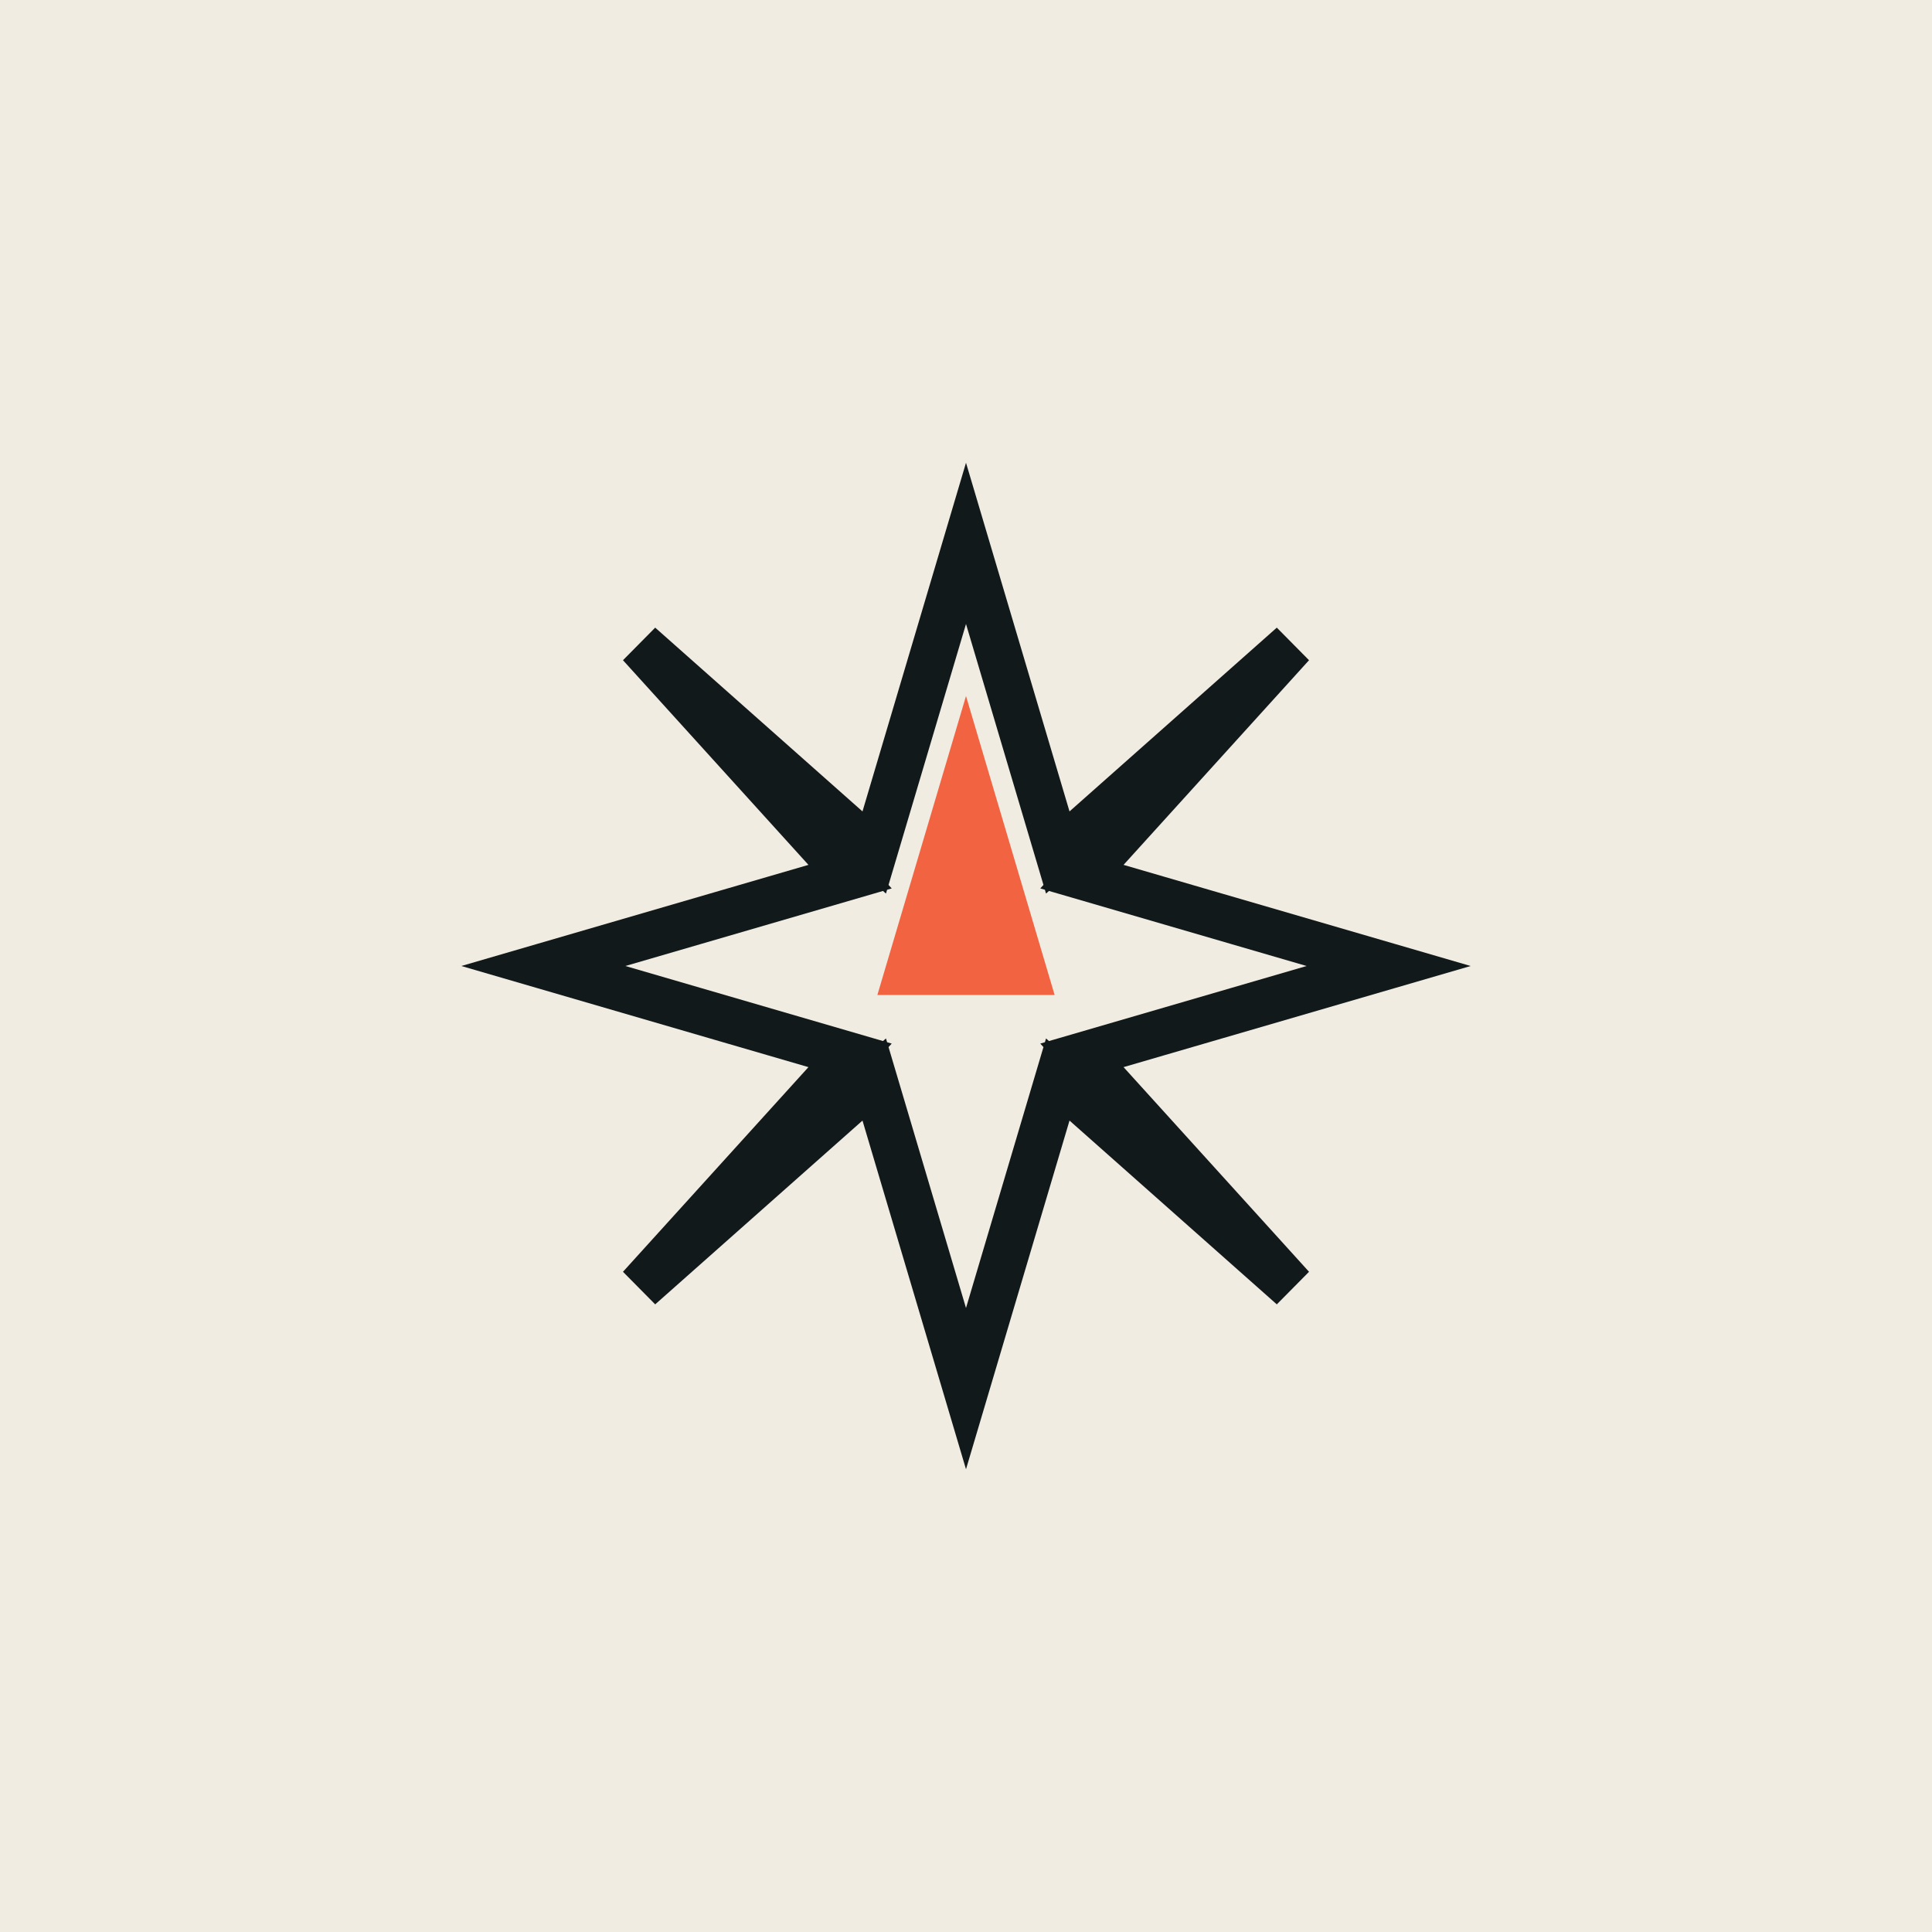
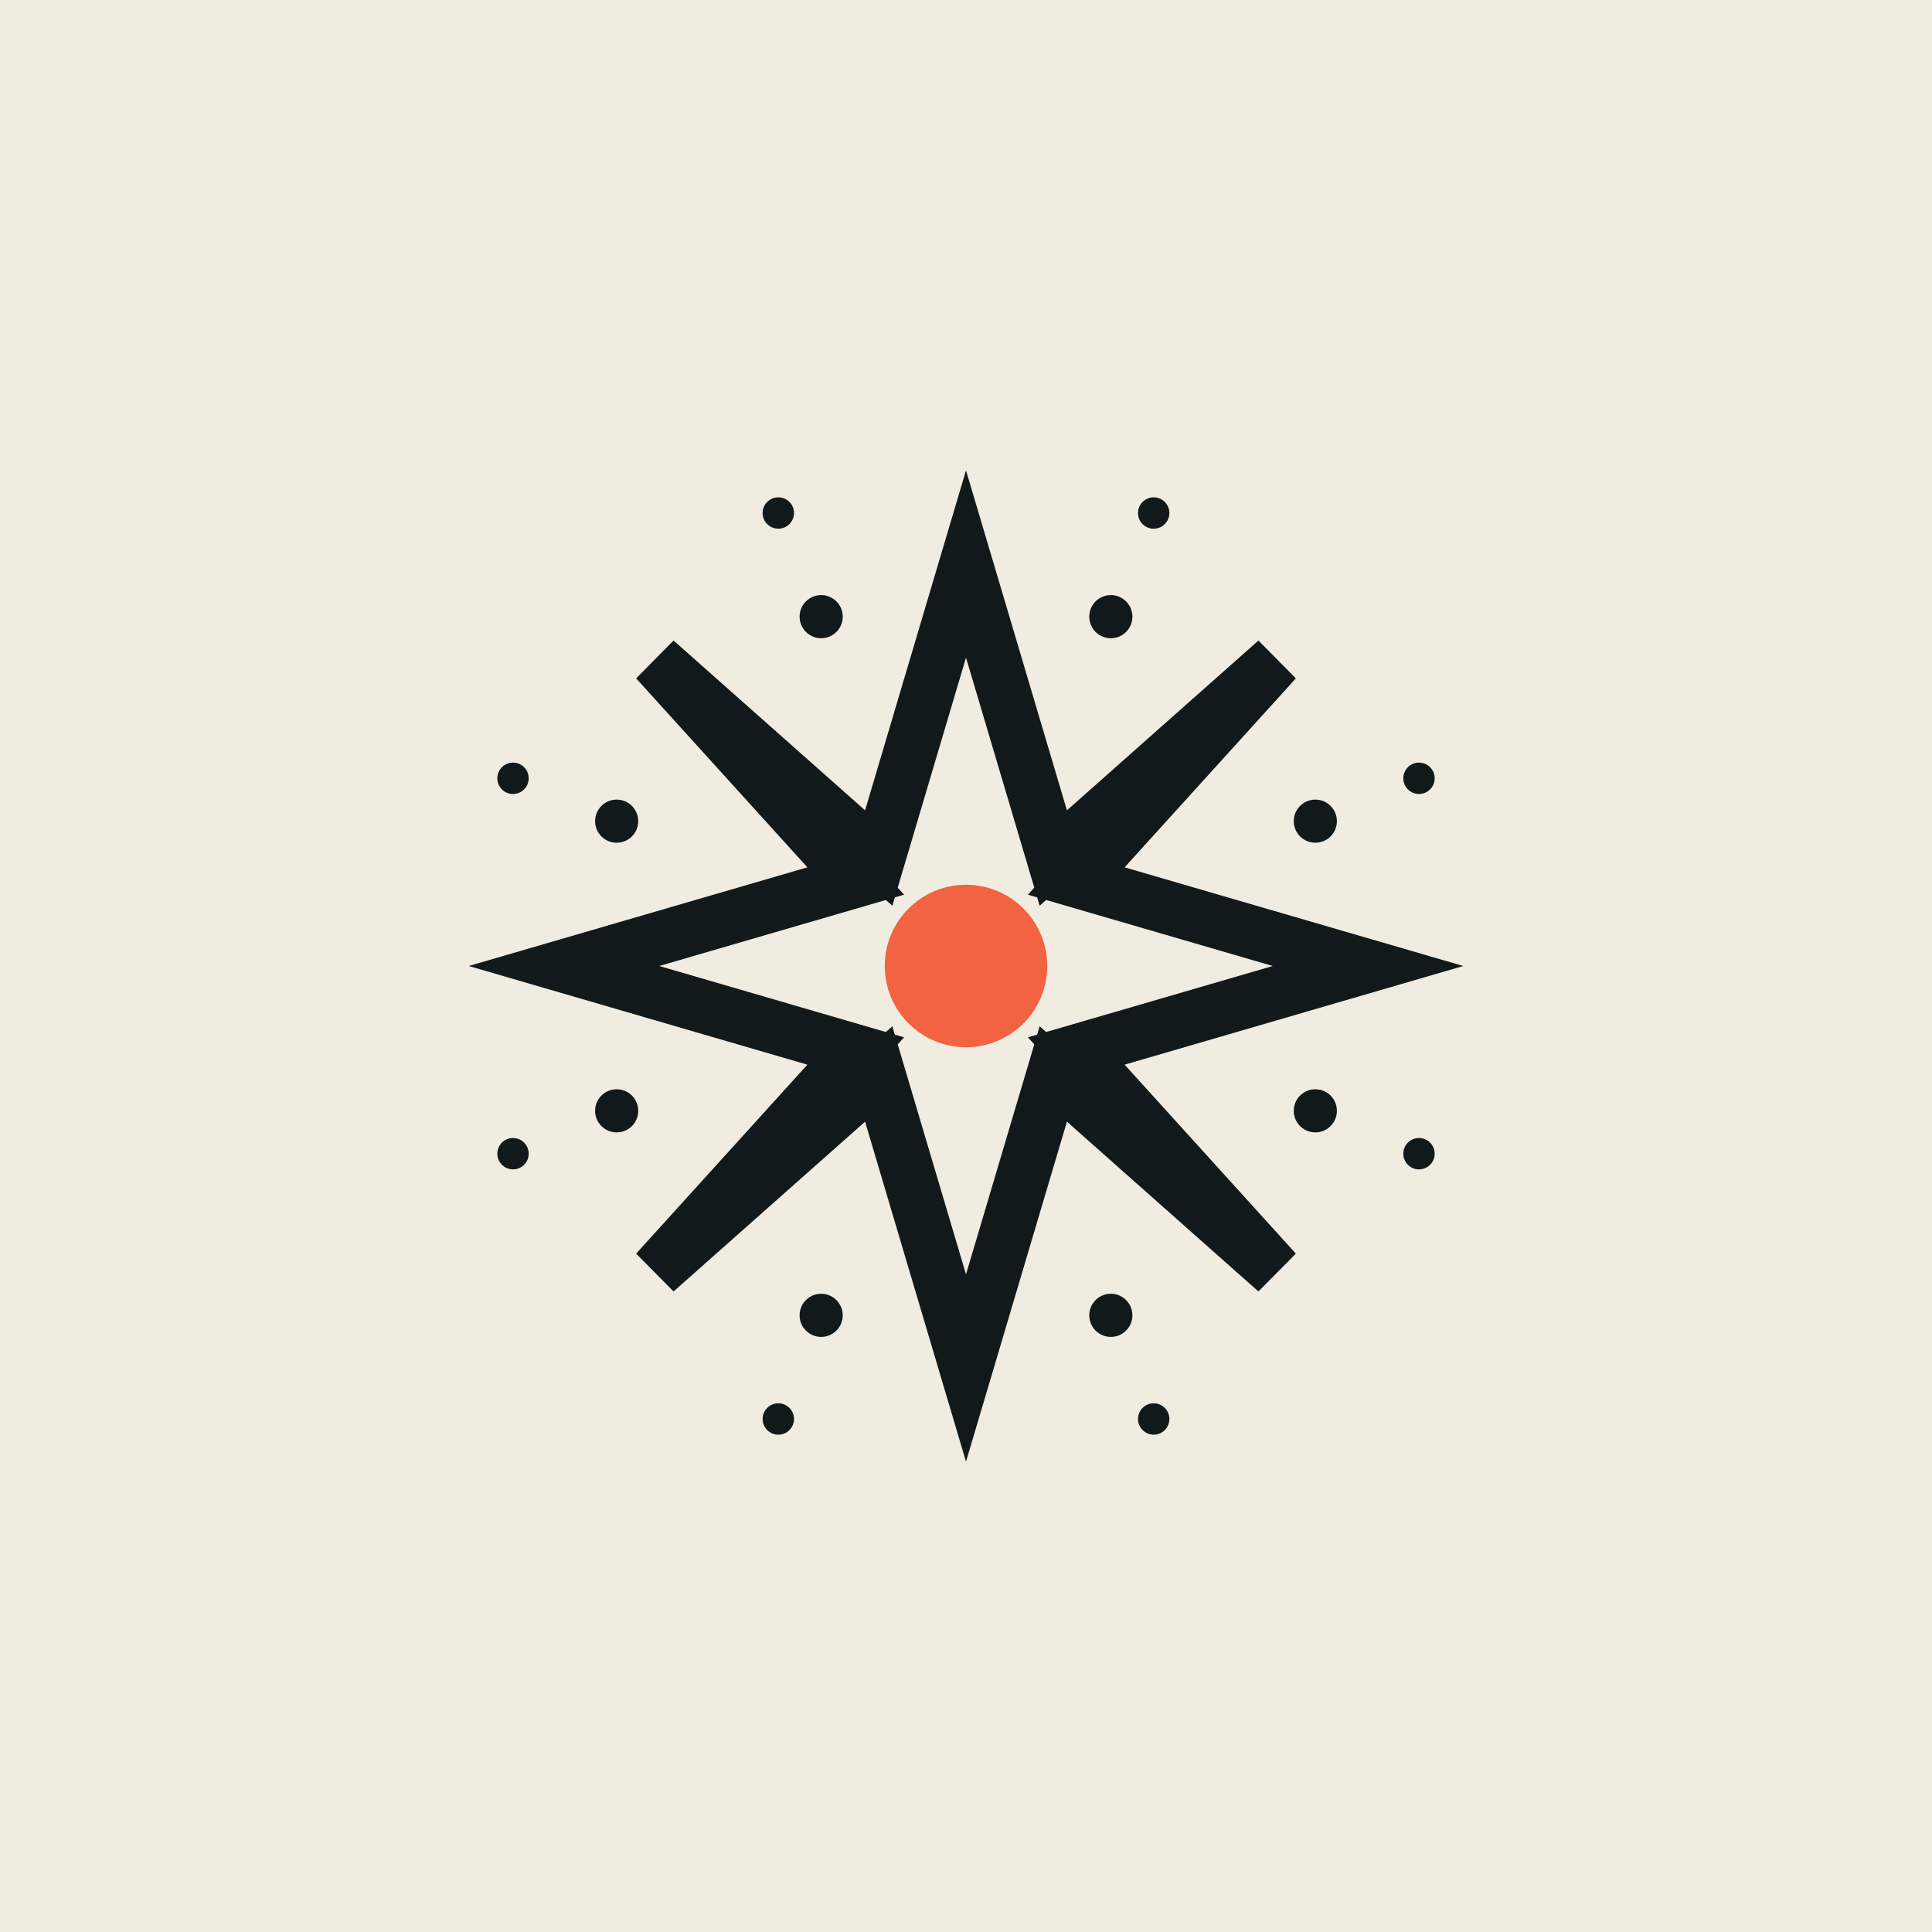
<svg xmlns="http://www.w3.org/2000/svg" viewBox="0 0 1080 1080" width="1080" height="1080" role="img" aria-label="Distill">
  <rect width="1080" height="1080" fill="#f0ece2" />
-   <g transform="translate(270.00 270.00) scale(13.5)">
-     <path d="M20 2.5l3.8 12.8 9.7-8.6-8.7 9.6 12.7 3.7-12.7 3.7 8.7 9.6-9.7-8.6L20 37.5l-3.8-12.8-9.7 8.6 8.7-9.6L2.5 20l12.7-3.7-8.7-9.6 9.7 8.6L20 2.5z" fill="none" stroke="#11191b" stroke-width="1.9" />
-     <path d="M20 8.82L23.67 21.2L16.33 21.2Z" fill="#f26342" />
+   <g transform="translate(226.80 226.80) scale(15.66)">
+     <path d="M20 2.5l3.8 12.8 9.7-8.6-8.7 9.6 12.7 3.7-12.7 3.7 8.7 9.6-9.7-8.6L20 37.5l-3.8-12.8-9.7 8.6 8.7-9.6L2.5 20l12.7-3.7-8.7-9.6 9.7 8.6L20 2.5z" transform="translate(3.6 3.6) scale(0.82)" fill="none" stroke="#11191b" stroke-width="2.32" />
+     <circle cx="25.17" cy="7.53" r="0.77" fill="#11191b" />
+     <circle cx="26.70" cy="3.83" r="0.56" fill="#11191b" />
+     <circle cx="32.47" cy="14.83" r="0.77" fill="#11191b" />
+     <circle cx="36.17" cy="13.30" r="0.56" fill="#11191b" />
+     <circle cx="32.47" cy="25.17" r="0.77" fill="#11191b" />
+     <circle cx="36.17" cy="26.70" r="0.56" fill="#11191b" />
+     <circle cx="25.17" cy="32.47" r="0.77" fill="#11191b" />
+     <circle cx="26.70" cy="36.17" r="0.56" fill="#11191b" />
+     <circle cx="14.83" cy="32.47" r="0.77" fill="#11191b" />
+     <circle cx="13.30" cy="36.17" r="0.56" fill="#11191b" />
+     <circle cx="7.53" cy="25.17" r="0.77" fill="#11191b" />
+     <circle cx="3.83" cy="26.70" r="0.56" fill="#11191b" />
+     <circle cx="7.53" cy="14.83" r="0.77" fill="#11191b" />
+     <circle cx="3.83" cy="13.30" r="0.56" fill="#11191b" />
+     <circle cx="14.83" cy="7.53" r="0.77" fill="#11191b" />
+     <circle cx="13.30" cy="3.83" r="0.56" fill="#11191b" />
+     <circle cx="20" cy="20" r="2.9" fill="#f26342" />
  </g>
</svg>
